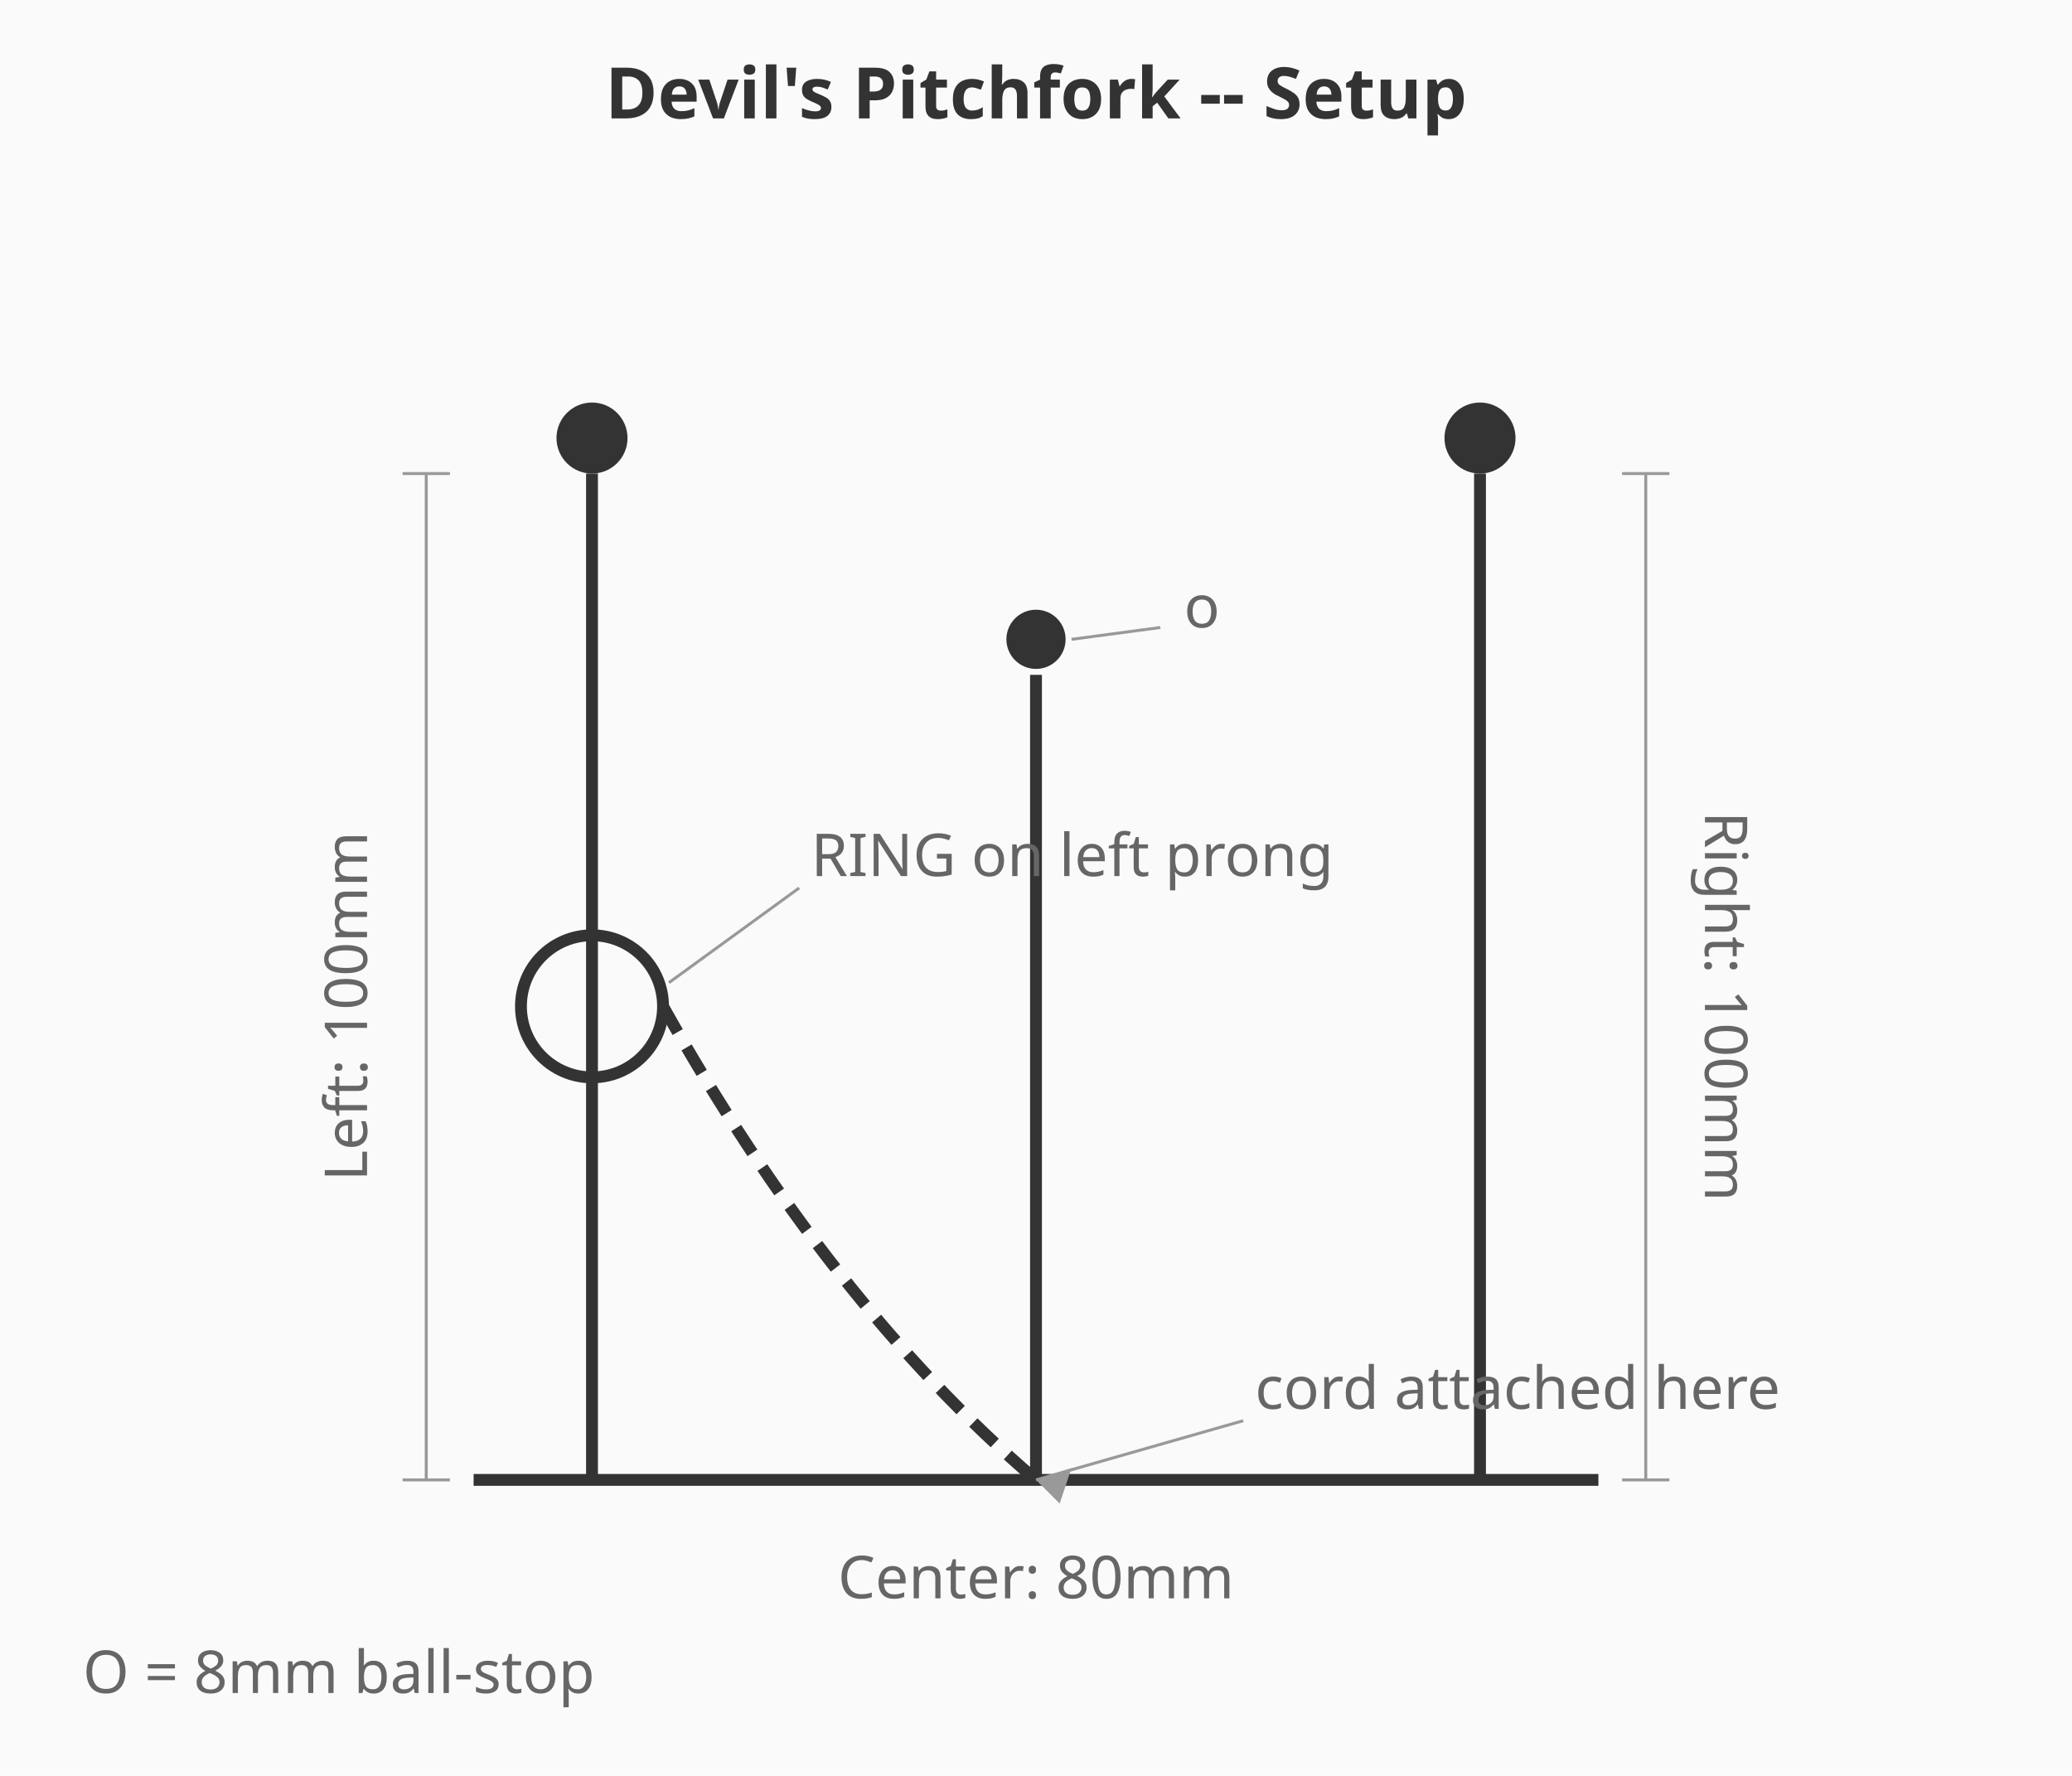
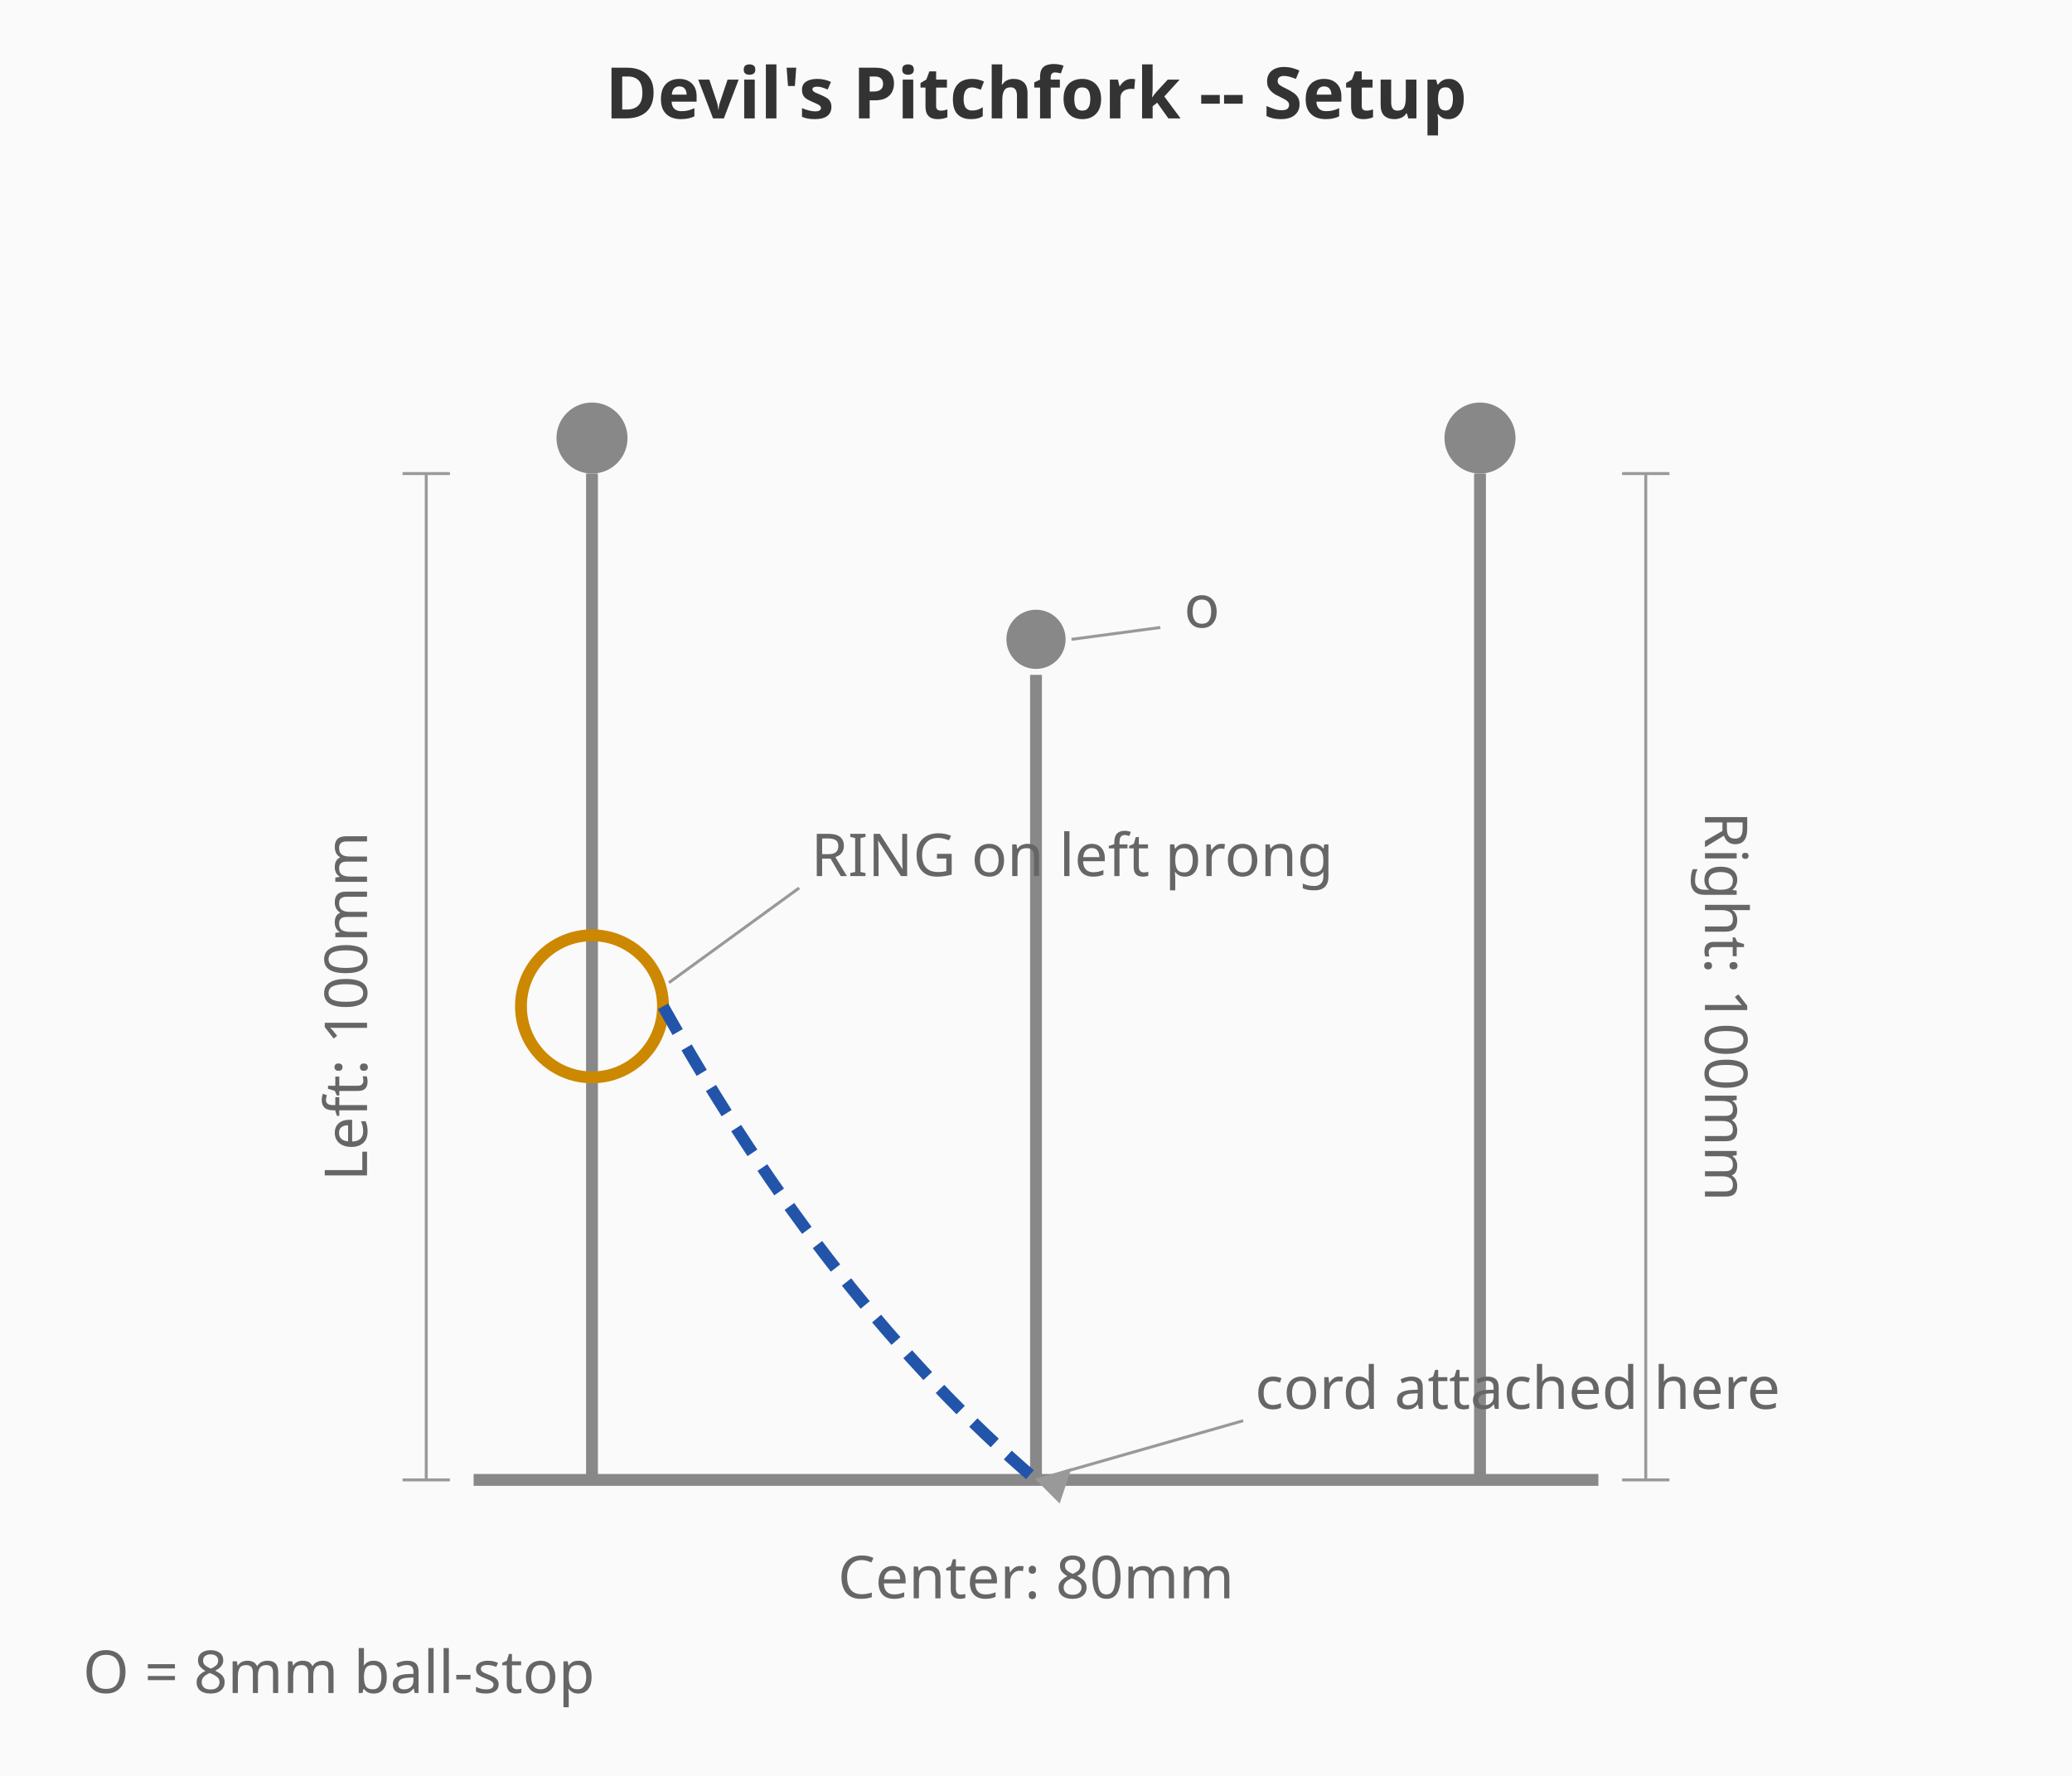
<svg xmlns="http://www.w3.org/2000/svg" viewBox="0 0 350 300">
  <rect width="350" height="300" fill="#fafafa" />
  <text x="175" y="20" text-anchor="middle" font-family="system-ui, sans-serif" font-size="12" fill="#333" font-weight="bold">
    Devil's Pitchfork -- Setup
  </text>
-   <line x1="80" y1="250" x2="270" y2="250" stroke="#333" stroke-width="2" />
-   <line x1="100" y1="250" x2="100" y2="80" stroke="#333" stroke-width="2" />
-   <circle cx="100" cy="74" r="6" fill="#333" />
-   <line x1="175" y1="250" x2="175" y2="114" stroke="#333" stroke-width="2" />
-   <circle cx="175" cy="108" r="5" fill="#333" />
-   <line x1="250" y1="250" x2="250" y2="80" stroke="#333" stroke-width="2" />
-   <circle cx="250" cy="74" r="6" fill="#333" />
-   <circle cx="100" cy="170" r="12" fill="none" stroke="#333" stroke-width="2" />
-   <path d="M112,170 Q140,220 175,250" fill="none" stroke="#333" stroke-width="2" stroke-dasharray="5,3" />
+   <line x1="80" y1="250" x2="270" y2="250" stroke="#888" stroke-width="2" />
+   <line x1="100" y1="250" x2="100" y2="80" stroke="#888" stroke-width="2" />
+   <circle cx="100" cy="74" r="6" fill="#888" />
+   <line x1="175" y1="250" x2="175" y2="114" stroke="#888" stroke-width="2" />
+   <circle cx="175" cy="108" r="5" fill="#888" />
+   <line x1="250" y1="250" x2="250" y2="80" stroke="#888" stroke-width="2" />
+   <circle cx="250" cy="74" r="6" fill="#888" />
+   <circle cx="100" cy="170" r="12" fill="none" stroke="#cc8800" stroke-width="2" />
+   <path d="M112,170 Q140,220 175,250" fill="none" stroke="#2255aa" stroke-width="2" stroke-dasharray="5,3" />
  <text x="200" y="106" font-family="system-ui, sans-serif" font-size="10" fill="#666">
    o
  </text>
  <line x1="181" y1="108" x2="196" y2="106" stroke="#999" stroke-width="0.5" />
  <text x="14" y="286" font-family="system-ui, sans-serif" font-size="10" fill="#666">
    O = 8mm ball-stop
  </text>
  <line x1="72" y1="80" x2="72" y2="250" stroke="#999" stroke-width="0.5" />
  <line x1="68" y1="80" x2="76" y2="80" stroke="#999" stroke-width="0.5" />
  <line x1="68" y1="250" x2="76" y2="250" stroke="#999" stroke-width="0.5" />
  <text x="62" y="170" text-anchor="middle" font-family="system-ui, sans-serif" font-size="10" fill="#666" transform="rotate(-90,62,170)">
    Left: 100mm
  </text>
  <text x="175" y="270" text-anchor="middle" font-family="system-ui, sans-serif" font-size="10" fill="#666">
    Center: 80mm
  </text>
  <line x1="278" y1="80" x2="278" y2="250" stroke="#999" stroke-width="0.5" />
  <line x1="274" y1="80" x2="282" y2="80" stroke="#999" stroke-width="0.5" />
  <line x1="274" y1="250" x2="282" y2="250" stroke="#999" stroke-width="0.5" />
  <text x="288" y="170" text-anchor="middle" font-family="system-ui, sans-serif" font-size="10" fill="#666" transform="rotate(90,288,170)">
    Right: 100mm
  </text>
  <line x1="113" y1="166" x2="135" y2="150" stroke="#999" stroke-width="0.5" />
  <text x="137" y="148" font-family="system-ui, sans-serif" font-size="10" fill="#666">
    RING on left prong
  </text>
  <line x1="175" y1="250" x2="210" y2="240" stroke="#999" stroke-width="0.5" />
  <polygon points="175,250 181,248 179,254" fill="#999" />
  <text x="212" y="238" font-family="system-ui, sans-serif" font-size="10" fill="#666">
    cord attached here
  </text>
</svg>
